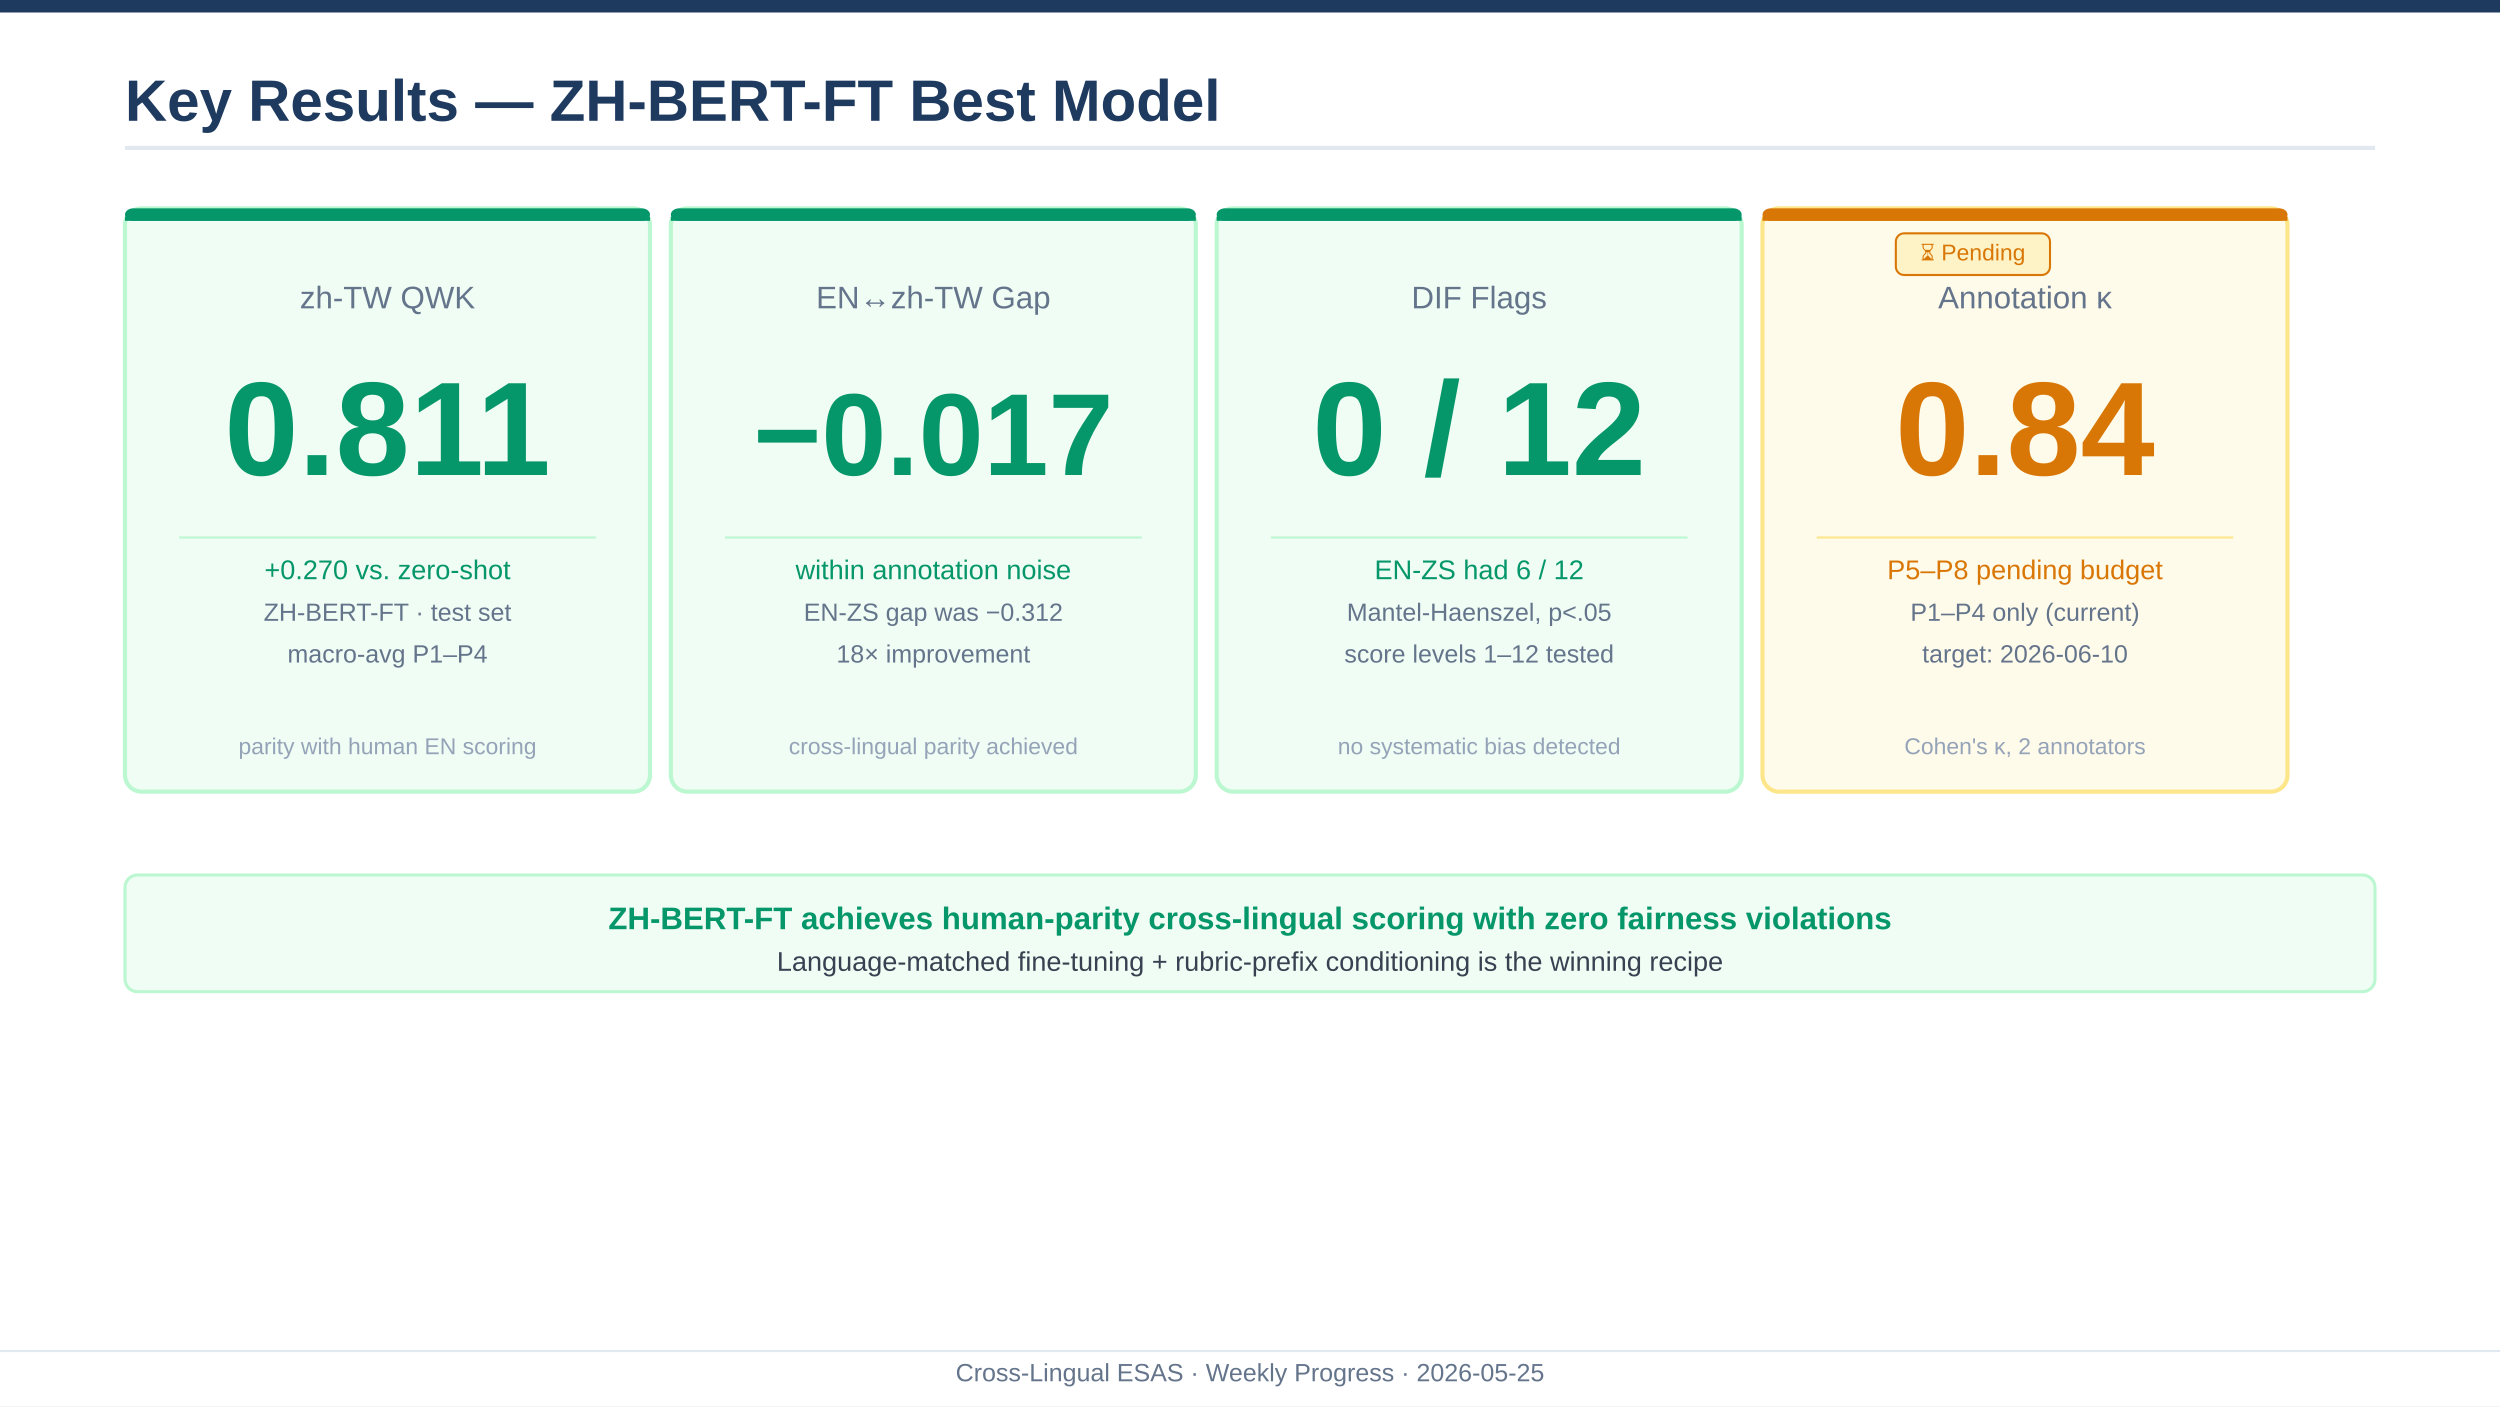
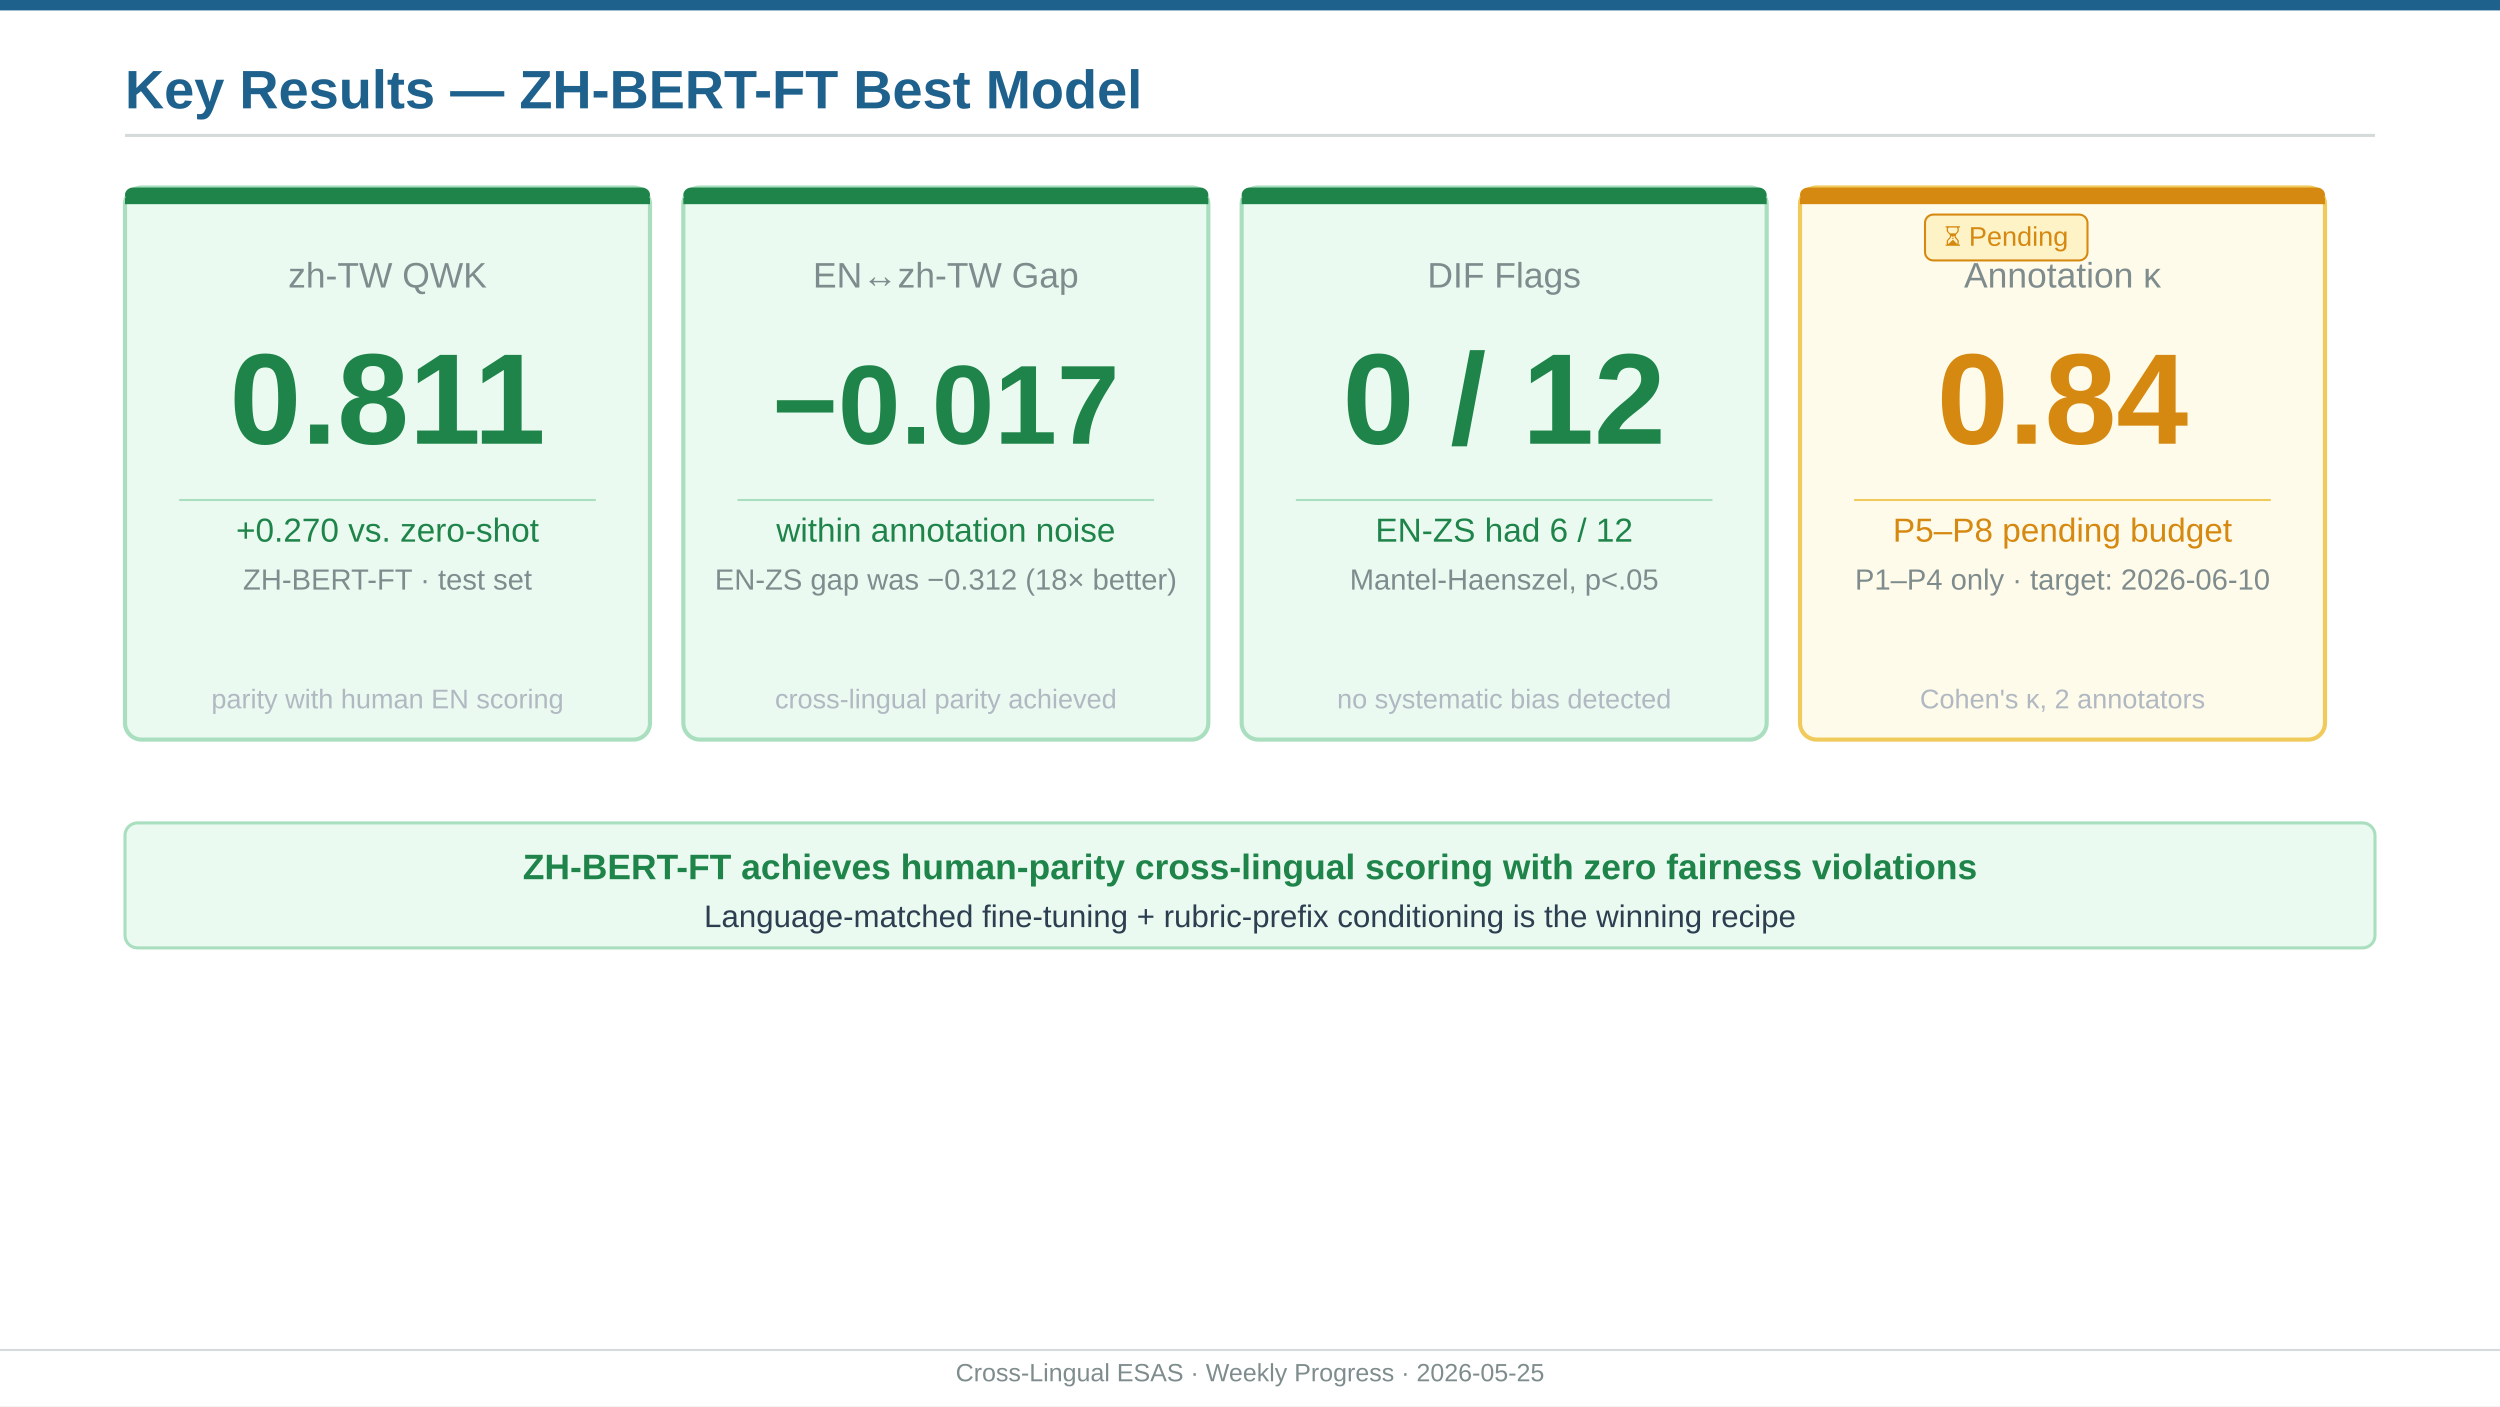
<svg xmlns="http://www.w3.org/2000/svg" viewBox="0 0 1200 675" width="1200" height="675">
-   <rect width="1200" height="675" fill="#ffffff" />
-   <rect width="1200" height="6" fill="#1e3a5f" />
-   <text x="60" y="58" font-family="'Helvetica Neue', Arial, sans-serif" font-size="28" font-weight="700" fill="#1e3a5f">Key Results — ZH-BERT-FT Best Model</text>
-   <rect x="60" y="70" width="1080" height="2" fill="#e2e8f0" />
-   <rect x="60" y="100" width="252" height="280" rx="8" fill="#f0fdf4" stroke="#bbf7d0" stroke-width="2" />
-   <rect x="60" y="100" width="252" height="6" rx="4" fill="#059669" />
-   <rect x="60" y="104" width="252" height="2" fill="#059669" />
-   <text x="186" y="148" font-family="'Helvetica Neue', Arial, sans-serif" font-size="15" fill="#64748b" text-anchor="middle">zh-TW QWK</text>
-   <text x="186" y="228" font-family="'Helvetica Neue', Arial, sans-serif" font-size="64" font-weight="700" fill="#059669" text-anchor="middle">0.811</text>
-   <line x1="86" y1="258" x2="286" y2="258" stroke="#bbf7d0" stroke-width="1" />
-   <text x="186" y="278" font-family="'Helvetica Neue', Arial, sans-serif" font-size="13" fill="#059669" text-anchor="middle">+0.270 vs. zero-shot</text>
-   <text x="186" y="298" font-family="'Helvetica Neue', Arial, sans-serif" font-size="12" fill="#64748b" text-anchor="middle">ZH-BERT-FT · test set</text>
-   <text x="186" y="318" font-family="'Helvetica Neue', Arial, sans-serif" font-size="12" fill="#64748b" text-anchor="middle">macro-avg P1–P4</text>
-   <text x="186" y="362" font-family="'Helvetica Neue', Arial, sans-serif" font-size="11" fill="#94a3b8" text-anchor="middle">parity with human EN scoring</text>
-   <rect x="322" y="100" width="252" height="280" rx="8" fill="#f0fdf4" stroke="#bbf7d0" stroke-width="2" />
-   <rect x="322" y="100" width="252" height="6" rx="4" fill="#059669" />
-   <rect x="322" y="104" width="252" height="2" fill="#059669" />
-   <text x="448" y="148" font-family="'Helvetica Neue', Arial, sans-serif" font-size="15" fill="#64748b" text-anchor="middle">EN↔zh-TW Gap</text>
-   <text x="448" y="228" font-family="'Helvetica Neue', Arial, sans-serif" font-size="56" font-weight="700" fill="#059669" text-anchor="middle">−0.017</text>
-   <line x1="348" y1="258" x2="548" y2="258" stroke="#bbf7d0" stroke-width="1" />
-   <text x="448" y="278" font-family="'Helvetica Neue', Arial, sans-serif" font-size="13" fill="#059669" text-anchor="middle">within annotation noise</text>
-   <text x="448" y="298" font-family="'Helvetica Neue', Arial, sans-serif" font-size="12" fill="#64748b" text-anchor="middle">EN-ZS gap was −0.312</text>
-   <text x="448" y="318" font-family="'Helvetica Neue', Arial, sans-serif" font-size="12" fill="#64748b" text-anchor="middle">18× improvement</text>
-   <text x="448" y="362" font-family="'Helvetica Neue', Arial, sans-serif" font-size="11" fill="#94a3b8" text-anchor="middle">cross-lingual parity achieved</text>
-   <rect x="584" y="100" width="252" height="280" rx="8" fill="#f0fdf4" stroke="#bbf7d0" stroke-width="2" />
-   <rect x="584" y="100" width="252" height="6" rx="4" fill="#059669" />
-   <rect x="584" y="104" width="252" height="2" fill="#059669" />
-   <text x="710" y="148" font-family="'Helvetica Neue', Arial, sans-serif" font-size="15" fill="#64748b" text-anchor="middle">DIF Flags</text>
-   <text x="710" y="228" font-family="'Helvetica Neue', Arial, sans-serif" font-size="64" font-weight="700" fill="#059669" text-anchor="middle">0 / 12</text>
-   <line x1="610" y1="258" x2="810" y2="258" stroke="#bbf7d0" stroke-width="1" />
-   <text x="710" y="278" font-family="'Helvetica Neue', Arial, sans-serif" font-size="13" fill="#059669" text-anchor="middle">EN-ZS had 6 / 12</text>
-   <text x="710" y="298" font-family="'Helvetica Neue', Arial, sans-serif" font-size="12" fill="#64748b" text-anchor="middle">Mantel-Haenszel, p&lt;.05</text>
-   <text x="710" y="318" font-family="'Helvetica Neue', Arial, sans-serif" font-size="12" fill="#64748b" text-anchor="middle">score levels 1–12 tested</text>
-   <text x="710" y="362" font-family="'Helvetica Neue', Arial, sans-serif" font-size="11" fill="#94a3b8" text-anchor="middle">no systematic bias detected</text>
-   <rect x="846" y="100" width="252" height="280" rx="8" fill="#fffbeb" stroke="#fde68a" stroke-width="2" />
-   <rect x="846" y="100" width="252" height="6" rx="4" fill="#d97706" />
-   <rect x="846" y="104" width="252" height="2" fill="#d97706" />
-   <rect x="910" y="112" width="74" height="20" rx="4" fill="#fef3c7" stroke="#d97706" stroke-width="1" />
-   <text x="947" y="125" font-family="'Helvetica Neue', Arial, sans-serif" font-size="11" fill="#d97706" text-anchor="middle">⏳ Pending</text>
-   <text x="972" y="148" font-family="'Helvetica Neue', Arial, sans-serif" font-size="15" fill="#64748b" text-anchor="middle">Annotation κ</text>
-   <text x="972" y="228" font-family="'Helvetica Neue', Arial, sans-serif" font-size="64" font-weight="700" fill="#d97706" text-anchor="middle">0.84</text>
-   <line x1="872" y1="258" x2="1072" y2="258" stroke="#fde68a" stroke-width="1" />
-   <text x="972" y="278" font-family="'Helvetica Neue', Arial, sans-serif" font-size="13" fill="#d97706" text-anchor="middle">P5–P8 pending budget</text>
-   <text x="972" y="298" font-family="'Helvetica Neue', Arial, sans-serif" font-size="12" fill="#64748b" text-anchor="middle">P1–P4 only (current)</text>
-   <text x="972" y="318" font-family="'Helvetica Neue', Arial, sans-serif" font-size="12" fill="#64748b" text-anchor="middle">target: 2026-06-10</text>
-   <text x="972" y="362" font-family="'Helvetica Neue', Arial, sans-serif" font-size="11" fill="#94a3b8" text-anchor="middle">Cohen's κ, 2 annotators</text>
-   <rect x="60" y="420" width="1080" height="56" rx="6" fill="#f0fdf4" stroke="#bbf7d0" stroke-width="1.5" />
-   <text x="600" y="446" font-family="'Helvetica Neue', Arial, sans-serif" font-size="15" font-weight="600" fill="#059669" text-anchor="middle">ZH-BERT-FT achieves human-parity cross-lingual scoring with zero fairness violations</text>
-   <text x="600" y="466" font-family="'Helvetica Neue', Arial, sans-serif" font-size="13" fill="#374151" text-anchor="middle">Language-matched fine-tuning + rubric-prefix conditioning is the winning recipe</text>
-   <rect x="0" y="648" width="1200" height="1" fill="#e2e8f0" />
-   <text x="600" y="663" font-family="'Helvetica Neue', Arial, sans-serif" font-size="12" fill="#64748b" text-anchor="middle">Cross-Lingual ESAS · Weekly Progress · 2026-05-25</text>
+   <path d="M 0,0 H 1200 V 675 H 0 Z" fill="#ffffff" />
+   <rect width="1200" height="5" fill="#1f618d" />
+   <text x="60" y="52" font-family="'Helvetica Neue', Arial, sans-serif" font-size="26" font-weight="700" fill="#1f618d">Key Results — ZH-BERT-FT Best Model</text>
+   <line x1="60" y1="65" x2="1140" y2="65" stroke="#d5dbdb" stroke-width="1.5" />
+   <path d="M 68,90 H 304 A 8,8 0 0,1 312,98 V 347 A 8,8 0 0,1 304,355 H 68 A 8,8 0 0,1 60,347 V 98 A 8,8 0 0,1 68,90 Z" fill="#eafaf1" stroke="#a9dfbf" stroke-width="2" />
+   <rect x="60" y="90" width="252" height="7" rx="4" fill="#1e8449" />
+   <rect x="60" y="95" width="252" height="3" fill="#1e8449" />
+   <text x="186" y="138" font-family="'Helvetica Neue', Arial, sans-serif" font-size="17" fill="#7f8c8d" text-anchor="middle">zh-TW QWK</text>
+   <text x="186" y="213" font-family="'Helvetica Neue', Arial, sans-serif" font-size="62" font-weight="700" fill="#1e8449" text-anchor="middle">0.811</text>
+   <line x1="86" y1="240" x2="286" y2="240" stroke="#a9dfbf" stroke-width="1" />
+   <text x="186" y="260" font-family="'Helvetica Neue', Arial, sans-serif" font-size="16" fill="#1e8449" text-anchor="middle">+0.270 vs. zero-shot</text>
+   <text x="186" y="283" font-family="'Helvetica Neue', Arial, sans-serif" font-size="14" fill="#7f8c8d" text-anchor="middle">ZH-BERT-FT · test set</text>
+   <text x="186" y="340" font-family="'Helvetica Neue', Arial, sans-serif" font-size="13" fill="#b0b8c1" text-anchor="middle">parity with human EN scoring</text>
+   <path d="M 336,90 H 572 A 8,8 0 0,1 580,98 V 347 A 8,8 0 0,1 572,355 H 336 A 8,8 0 0,1 328,347 V 98 A 8,8 0 0,1 336,90 Z" fill="#eafaf1" stroke="#a9dfbf" stroke-width="2" />
+   <rect x="328" y="90" width="252" height="7" rx="4" fill="#1e8449" />
+   <rect x="328" y="95" width="252" height="3" fill="#1e8449" />
+   <text x="454" y="138" font-family="'Helvetica Neue', Arial, sans-serif" font-size="17" fill="#7f8c8d" text-anchor="middle">EN↔zh-TW Gap</text>
+   <text x="454" y="213" font-family="'Helvetica Neue', Arial, sans-serif" font-size="54" font-weight="700" fill="#1e8449" text-anchor="middle">−0.017</text>
+   <line x1="354" y1="240" x2="554" y2="240" stroke="#a9dfbf" stroke-width="1" />
+   <text x="454" y="260" font-family="'Helvetica Neue', Arial, sans-serif" font-size="16" fill="#1e8449" text-anchor="middle">within annotation noise</text>
+   <text x="454" y="283" font-family="'Helvetica Neue', Arial, sans-serif" font-size="14" fill="#7f8c8d" text-anchor="middle">EN-ZS gap was −0.312 (18× better)</text>
+   <text x="454" y="340" font-family="'Helvetica Neue', Arial, sans-serif" font-size="13" fill="#b0b8c1" text-anchor="middle">cross-lingual parity achieved</text>
+   <path d="M 604,90 H 840 A 8,8 0 0,1 848,98 V 347 A 8,8 0 0,1 840,355 H 604 A 8,8 0 0,1 596,347 V 98 A 8,8 0 0,1 604,90 Z" fill="#eafaf1" stroke="#a9dfbf" stroke-width="2" />
+   <rect x="596" y="90" width="252" height="7" rx="4" fill="#1e8449" />
+   <rect x="596" y="95" width="252" height="3" fill="#1e8449" />
+   <text x="722" y="138" font-family="'Helvetica Neue', Arial, sans-serif" font-size="17" fill="#7f8c8d" text-anchor="middle">DIF Flags</text>
+   <text x="722" y="213" font-family="'Helvetica Neue', Arial, sans-serif" font-size="62" font-weight="700" fill="#1e8449" text-anchor="middle">0 / 12</text>
+   <line x1="622" y1="240" x2="822" y2="240" stroke="#a9dfbf" stroke-width="1" />
+   <text x="722" y="260" font-family="'Helvetica Neue', Arial, sans-serif" font-size="16" fill="#1e8449" text-anchor="middle">EN-ZS had 6 / 12</text>
+   <text x="722" y="283" font-family="'Helvetica Neue', Arial, sans-serif" font-size="14" fill="#7f8c8d" text-anchor="middle">Mantel-Haenszel, p&lt;.05</text>
+   <text x="722" y="340" font-family="'Helvetica Neue', Arial, sans-serif" font-size="13" fill="#b0b8c1" text-anchor="middle">no systematic bias detected</text>
+   <path d="M 872,90 H 1108 A 8,8 0 0,1 1116,98 V 347 A 8,8 0 0,1 1108,355 H 872 A 8,8 0 0,1 864,347 V 98 A 8,8 0 0,1 872,90 Z" fill="#fffbeb" stroke="#f0ca5b" stroke-width="2" />
+   <rect x="864" y="90" width="252" height="7" rx="4" fill="#d68910" />
+   <rect x="864" y="95" width="252" height="3" fill="#d68910" />
+   <rect x="924" y="103" width="78" height="22" rx="4" fill="#fef3c7" stroke="#d68910" stroke-width="1" />
+   <text x="963" y="118" font-family="'Helvetica Neue', Arial, sans-serif" font-size="13" fill="#d68910" text-anchor="middle">⏳ Pending</text>
+   <text x="990" y="138" font-family="'Helvetica Neue', Arial, sans-serif" font-size="17" fill="#7f8c8d" text-anchor="middle">Annotation κ</text>
+   <text x="990" y="213" font-family="'Helvetica Neue', Arial, sans-serif" font-size="62" font-weight="700" fill="#d68910" text-anchor="middle">0.84</text>
+   <line x1="890" y1="240" x2="1090" y2="240" stroke="#f0ca5b" stroke-width="1" />
+   <text x="990" y="260" font-family="'Helvetica Neue', Arial, sans-serif" font-size="16" fill="#d68910" text-anchor="middle">P5–P8 pending budget</text>
+   <text x="990" y="283" font-family="'Helvetica Neue', Arial, sans-serif" font-size="14" fill="#7f8c8d" text-anchor="middle">P1–P4 only · target: 2026-06-10</text>
+   <text x="990" y="340" font-family="'Helvetica Neue', Arial, sans-serif" font-size="13" fill="#b0b8c1" text-anchor="middle">Cohen's κ, 2 annotators</text>
+   <path d="M 66,395 H 1134 A 6,6 0 0,1 1140,401 V 449 A 6,6 0 0,1 1134,455 H 66 A 6,6 0 0,1 60,449 V 401 A 6,6 0 0,1 66,395 Z" fill="#eafaf1" stroke="#a9dfbf" stroke-width="1.5" />
+   <text x="600" y="422" font-family="'Helvetica Neue', Arial, sans-serif" font-size="17" font-weight="600" fill="#1e8449" text-anchor="middle">ZH-BERT-FT achieves human-parity cross-lingual scoring with zero fairness violations</text>
+   <text x="600" y="445" font-family="'Helvetica Neue', Arial, sans-serif" font-size="15" fill="#2c3e50" text-anchor="middle">Language-matched fine-tuning + rubric-prefix conditioning is the winning recipe</text>
+   <line x1="0" y1="648" x2="1200" y2="648" stroke="#d5dbdb" stroke-width="1" />
+   <text x="600" y="663" font-family="'Helvetica Neue', Arial, sans-serif" font-size="12" fill="#7f8c8d" text-anchor="middle">Cross-Lingual ESAS  ·  Weekly Progress  ·  2026-05-25</text>
</svg>
